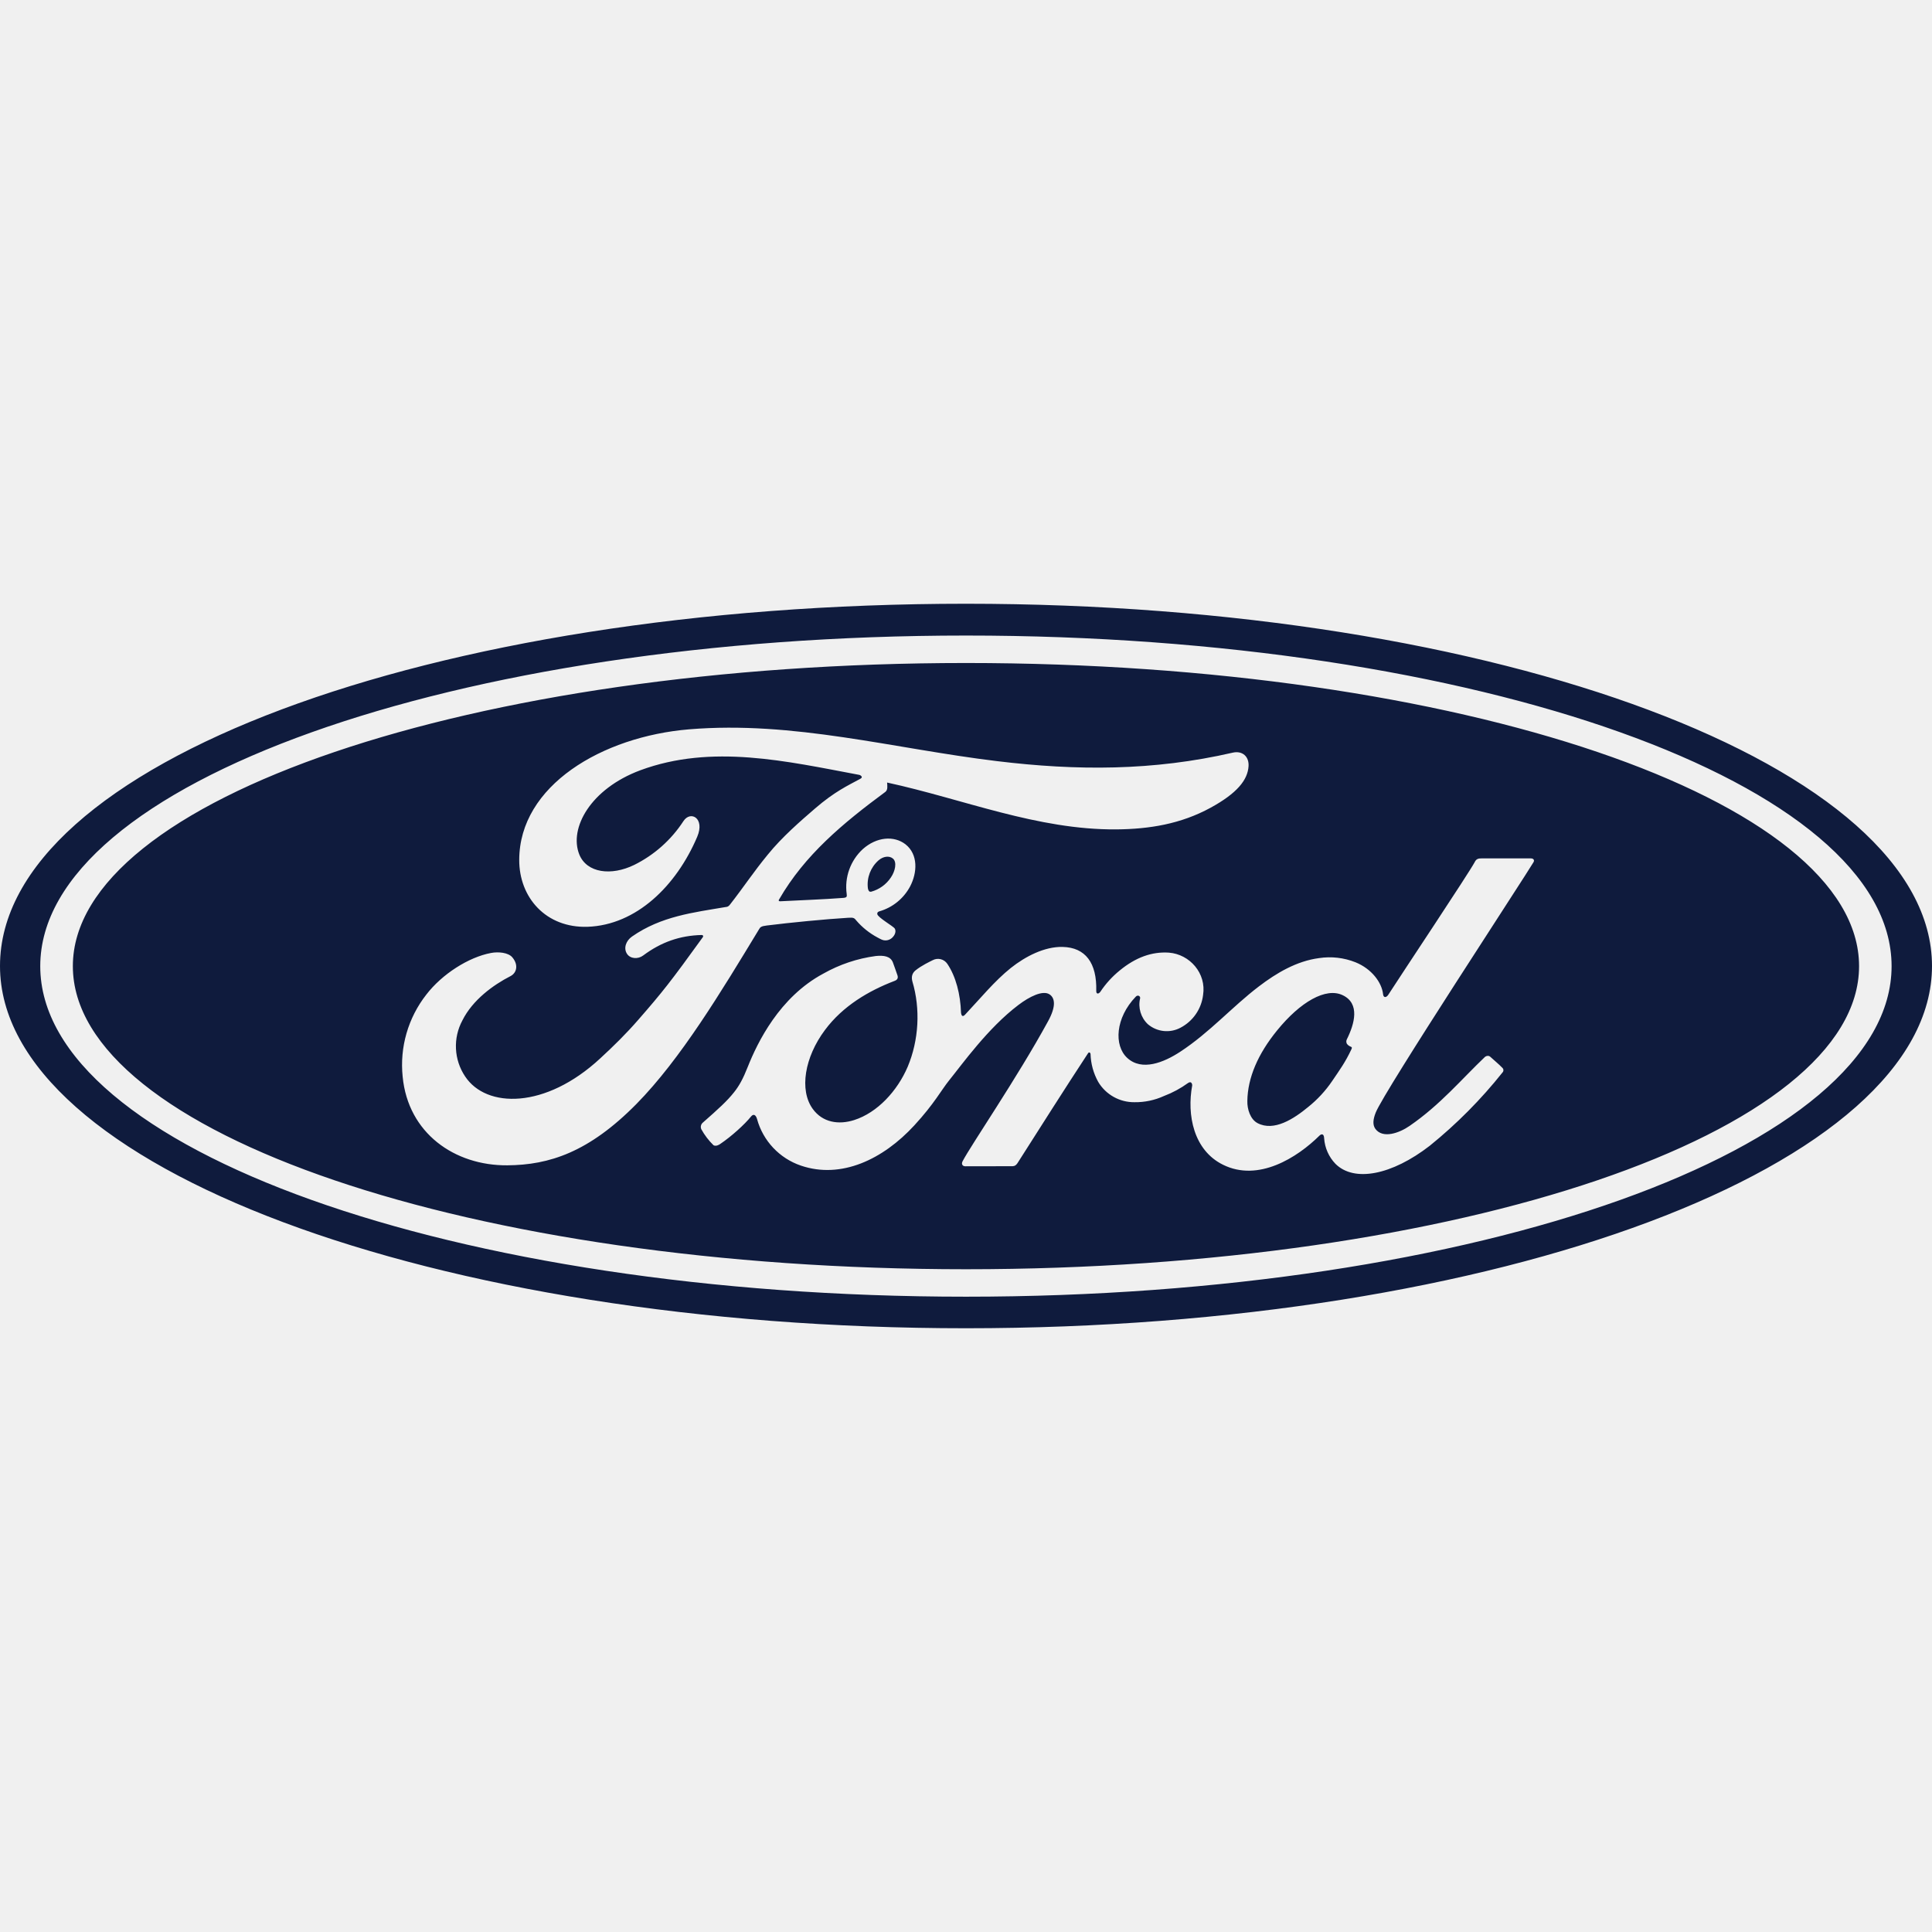
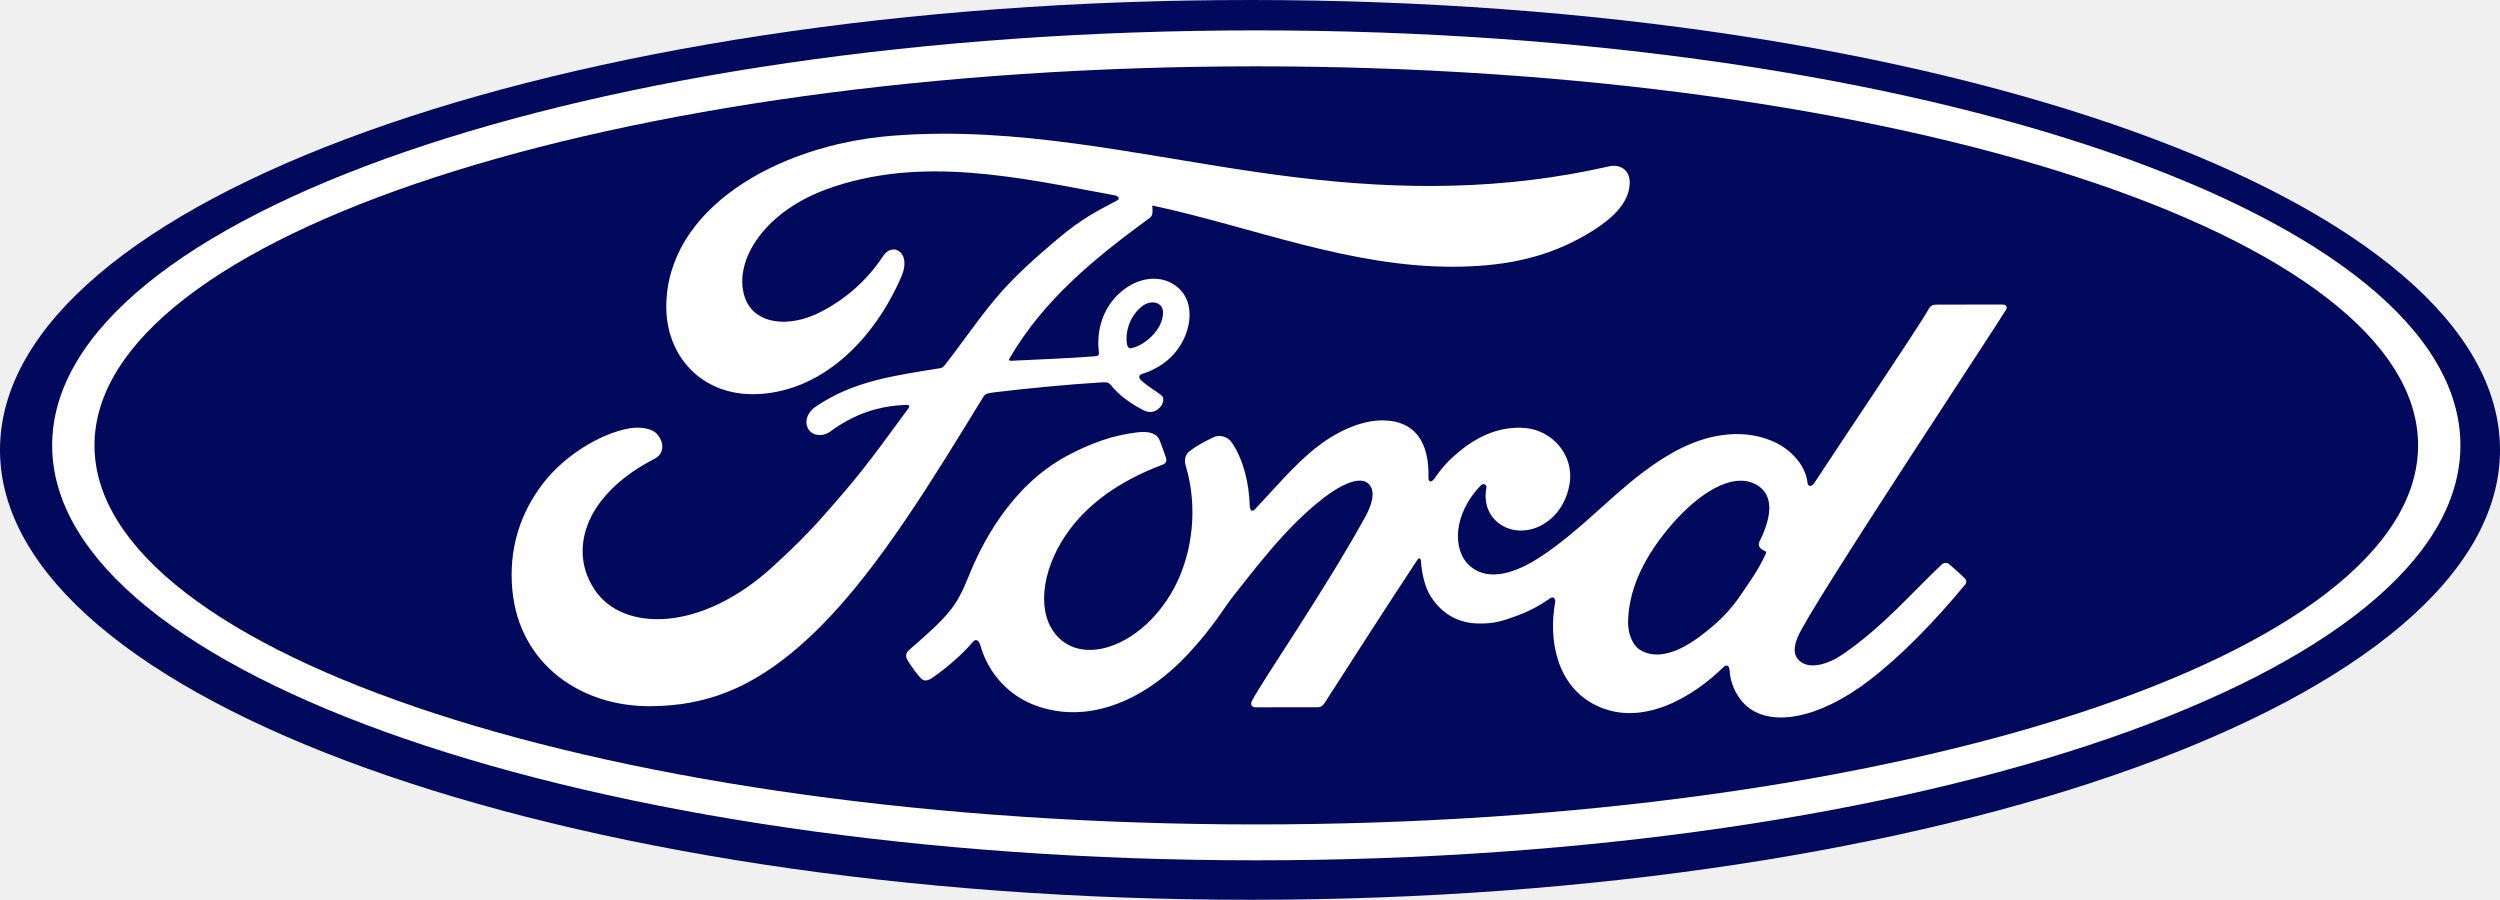
- <svg xmlns="http://www.w3.org/2000/svg" viewBox="0 0 24 24" fill="#0f1b3d">
-   <path d="M12 8.236C5.872 8.236.905 9.93.905 12.002S5.872 15.767 12 15.767c6.127 0 11.094-1.693 11.094-3.765 0-2.073-4.967-3.766-11.094-3.766zm-5.698 6.24c-.656.005-1.233-.4-1.3-1.101a1.415 1.415 0 0 1 .294-1.02c.195-.254.525-.465.804-.517.09-.017.213-.006.264.054.079.093.056.194-.023.234-.213.109-.47.295-.597.55a.675.675 0 0 0 .034.696c.263.397.997.408 1.679-.225.169-.156.32-.304.473-.48.3-.344.4-.47.8-1.024.005-.006.006-.014.004-.018-.003-.007-.009-.01-.02-.01-.267.007-.5.087-.725.255-.065.048-.159.041-.2-.021-.046-.07-.013-.163.062-.215.363-.253.76-.298 1.166-.367 0 0 .028.002.051-.03.167-.213.292-.405.47-.621.178-.22.41-.42.586-.572.246-.212.404-.283.564-.37.043-.022-.005-.049-.018-.049-.896-.168-1.827-.386-2.717-.056-.616.23-.887.718-.757 1.045.093.231.397.27.683.13a1.55 1.55 0 0 0 .611-.544c.087-.134.27-.038.171.195-.26.611-.757 1.097-1.363 1.118-.516.016-.849-.363-.848-.831.002-.924 1.03-1.532 2.11-1.622 1.301-.108 2.533.239 3.825.395.989.12 1.938.123 2.932-.106.118-.025.2.05.193.168-.01.172-.143.337-.47.516-.373.204-.763.266-1.17.27-.984.008-1.901-.376-2.85-.582.002.041.012.091-.023.117-.525.388-1 .782-1.318 1.334-.011.013-.005.025.013.024.277-.015.525-.022.783-.042.045-.004.047-.015.043-.048a.64.64 0 0 1 .2-.558c.172-.153.387-.17.53-.06.16.126.147.353.058.523a.63.63 0 0 1-.382.31s-.03.006-.026.034c.006.043.2.151.217.18.017.027.008.07-.021.102a.123.123 0 0 1-.095.045c-.033 0-.053-.012-.096-.035a.92.92 0 0 1-.27-.217c-.024-.031-.037-.032-.099-.029-.279.017-.714.059-1.009.096-.071.008-.082.022-.096.047-.47.775-.972 1.61-1.523 2.17-.592.6-1.083.758-1.604.762zM19.05 10.71c-.091.158-1.849 2.834-1.96 3.11-.035.088-.04.155-.004.204.092.124.297.051.425-.038.381-.262.645-.58.937-.858.017-.013.046-.018.065 0 .043.04.106.091.15.137a.04.04 0 0 1 .002.057 5.873 5.873 0 0 1-.904.911c-.47.364-.939.457-1.172.224a.508.508 0 0 1-.14-.316c-.002-.057-.031-.06-.058-.034-.278.275-.76.579-1.198.362-.366-.18-.451-.618-.383-.986.001-.008-.006-.06-.051-.03a1.28 1.28 0 0 1-.3.162.853.853 0 0 1-.366.077.518.518 0 0 1-.451-.253.759.759 0 0 1-.095-.347c-.001-.011-.017-.032-.033-.005-.3.457-.579.899-.875 1.363-.016.022-.03.036-.06.037l-.587.001c-.036 0-.053-.028-.034-.063.104-.2.674-1.03 1.06-1.736.107-.194.085-.294.019-.337-.083-.054-.248.027-.387.133-.379.287-.697.735-.859.935-.095.117-.185.291-.433.56-.391.425-.91.669-1.408.5a.848.848 0 0 1-.546-.58c-.015-.052-.044-.066-.073-.032-.08.1-.245.249-.383.342-.015.011-.052.033-.084.017a.851.851 0 0 1-.152-.199.07.07 0 0 1 .016-.08c.197-.173.305-.271.391-.38.064-.08.113-.17.17-.315.12-.302.393-.866.938-1.158a1.81 1.81 0 0 1 .652-.219c.1-.01.183.002.213.08.011.033.039.105.056.158.011.032.003.057-.035.071-.32.122-.643.311-.865.61-.253.338-.321.746-.152.98.123.17.322.2.514.139.29-.092.538-.363.666-.663.138-.329.16-.717.058-1.059-.016-.059-.001-.104.037-.136.077-.063.184-.112.215-.128a.14.14 0 0 1 .182.045c.106.157.163.378.17.607.006.049.026.05.05.025.19-.202.366-.418.568-.58.185-.147.422-.267.643-.262.286.006.428.2.419.546-.001.044.03.04.051.011a1.19 1.19 0 0 1 .24-.264c.198-.163.4-.236.611-.222.26.02.468.257.425.527a.53.53 0 0 1-.281.406.362.362 0 0 1-.405-.044.336.336 0 0 1-.096-.322c.005-.025-.027-.048-.054-.02-.254.264-.273.606-.107.76.183.17.458.056.658-.075.366-.239.65-.563.979-.813.218-.166.467-.314.746-.351a.87.87 0 0 1 .454.052c.2.081.326.25.342.396.004.043.036.048.063.01.158-.246 1.005-1.517 1.075-1.65.02-.041.044-.047.089-.047h.606c.035 0 .051.02.036.047zm-2.32 2.204a.053.053 0 0 0-.003.04c.003.02.03.04.056.05.01.003.015.01.004.032-.075.16-.143.252-.237.391a1.472 1.472 0 0 1-.3.325c-.178.147-.424.307-.628.2-.09-.047-.13-.174-.127-.276.004-.288.132-.584.369-.875.288-.355.607-.539.816-.438.216.103.148.354.05.55zm-5.949-1.881a.398.398 0 0 1 .132-.345c.057-.05.133-.062.18-.022.052.045.027.157-.026.234a.43.43 0 0 1-.245.177c-.018.004-.034-.004-.041-.044zM12 7.5C5.34 7.5 0 9.497 0 12c0 2.488 5.383 4.5 12 4.5s12-2.02 12-4.5-5.383-4.5-12-4.5zm0 8.608C5.649 16.108.5 14.27.5 12.002.5 9.733 5.65 7.895 12 7.895s11.498 1.838 11.498 4.107c0 2.268-5.148 4.106-11.498 4.106z" />
+ <svg xmlns="http://www.w3.org/2000/svg" width="1000" height="359.914" version="1.1" viewBox="0 0 264.583 95.227" id="svg16">
+   <defs id="defs20" />
+   <g id="g2317">
+     <path d="M 132.292,0 C 59.2,0 -1.9786051e-4,21.282 -1.9786051e-4,47.615 c 0,26.324 59.204,47.613 132.292,47.613 73.097,0 132.292,-21.289 132.292,-47.613 C 264.584,21.281 205.39,0 132.292,0 Z" fill="#064a93" id="path2" style="fill:#00095b;fill-opacity:1;stroke-width:1" />
+     <path d="m 132.962,91.051 c -70.385,0 -127.442,-19.661 -127.442,-43.917 0,-24.258 57.058,-43.919 127.442,-43.919 70.378,0 127.432,19.659 127.432,43.919 0,24.254 -57.056,43.917 -127.432,43.917 z m 0,-84.03 c -67.912,0 -122.962,17.956 -122.962,40.114 0,22.158 55.048,40.117 122.962,40.117 67.911,0 122.952,-17.959 122.952,-40.117 0,-22.157 -55.045,-40.114 -122.952,-40.114 z" id="path6" style="fill:#ffffff;stroke-width:1" />
+     <path id="path8" style="fill:#ffffff;stroke-width:1" d="m 99.718,14.153 c -1.809,0.006 -3.626,0.076 -5.457,0.226 -12.155,1.013 -23.725,7.789 -23.746,18.077 -0.013,5.217 3.733,9.444 9.537,9.258 6.82,-0.229 12.419,-5.639 15.35,-12.46 1.112,-2.588 -0.948,-3.663 -1.928,-2.173 a 17.298,17.298 0 0 1 -6.882,6.062 c -3.209,1.556 -6.639,1.136 -7.679,-1.444 -1.462,-3.64 1.577,-9.087 8.512,-11.65 10.017,-3.672 20.498,-1.243 30.583,0.633 0.144,0 0.681,0.295 0.206,0.54 -1.806,0.975 -3.584,1.768 -6.354,4.128 -1.986,1.684 -4.586,3.926 -6.597,6.368 -1.996,2.407 -3.411,4.554 -5.283,6.934 -0.261,0.344 -0.582,0.328 -0.578,0.328 -4.563,0.763 -9.03,1.274 -13.12,4.09 -0.846,0.578 -1.213,1.604 -0.7,2.389 0.461,0.696 1.515,0.77 2.247,0.243 2.541,-1.882 5.157,-2.768 8.157,-2.85 0.131,0.008 0.194,0.029 0.231,0.109 0.023,0.045 0.009,0.14 -0.045,0.21 -4.494,6.173 -5.619,7.568 -9,11.395 -1.729,1.967 -3.43,3.627 -5.33,5.355 -7.676,7.061 -15.932,6.939 -18.894,2.512 -1.77,-2.657 -1.537,-5.446 -0.377,-7.76 1.428,-2.834 4.314,-4.911 6.714,-6.124 0.891,-0.45 1.147,-1.578 0.255,-2.606 -0.567,-0.67 -1.942,-0.789 -2.966,-0.603 -3.144,0.575 -6.859,2.928 -9.054,5.76 -2.474,3.178 -3.71,7.036 -3.295,11.366 0.745,7.813 7.242,12.326 14.618,12.274 5.869,-0.045 11.398,-1.806 18.05,-8.493 6.201,-6.236 11.851,-15.551 17.141,-24.189 0.166,-0.276 0.284,-0.424 1.088,-0.523 3.318,-0.411 8.217,-0.879 11.357,-1.059 0.698,-0.038 0.84,-0.03 1.12,0.315 0.818,1.022 2.047,1.889 3.031,2.417 0.48,0.258 0.708,0.387 1.085,0.393 0.465,0.01 0.827,-0.238 1.061,-0.5 0.333,-0.362 0.425,-0.835 0.245,-1.141 -0.188,-0.32 -2.378,-1.522 -2.443,-2.008 -0.048,-0.303 0.287,-0.376 0.287,-0.376 1.61,-0.5 3.285,-1.529 4.3,-3.454 0.997,-1.895 1.158,-4.424 -0.666,-5.83 -1.601,-1.235 -4.02,-1.04 -5.95,0.675 -1.888,1.665 -2.513,4.087 -2.258,6.21 0.046,0.368 0.027,0.492 -0.48,0.534 -2.902,0.23 -5.698,0.31 -8.808,0.473 -0.208,0.015 -0.274,-0.121 -0.153,-0.264 3.581,-6.16 8.928,-10.547 14.842,-14.867 0.392,-0.291 0.272,-0.844 0.256,-1.306 10.678,2.297 20.997,6.572 32.076,6.481 4.581,-0.037 8.967,-0.727 13.159,-3.004 3.687,-1.991 5.183,-3.833 5.293,-5.747 0.086,-1.323 -0.843,-2.159 -2.166,-1.874 -11.193,2.546 -21.871,2.518 -33.007,1.184 -12.719,-1.529 -24.924,-4.676 -37.584,-4.636 z m 22.343,17.853 c 0.262,0.014 0.506,0.101 0.704,0.269 0.59,0.499 0.311,1.744 -0.285,2.606 -0.651,0.951 -1.755,1.772 -2.762,1.972 -0.202,0.037 -0.377,-0.049 -0.46,-0.492 h -0.001 c -0.164,-1.173 0.222,-2.744 1.488,-3.851 0.396,-0.347 0.88,-0.527 1.316,-0.504 z m 89.855,0.225 c -2.035,0 -4.704,0.004 -6.825,0.004 -0.505,0 -0.766,0.061 -1.005,0.526 -0.782,1.485 -10.32,15.638 -12.096,18.388 -0.298,0.418 -0.664,0.36 -0.706,-0.117 -0.18,-1.632 -1.603,-3.508 -3.846,-4.406 -1.71,-0.687 -3.382,-0.811 -5.119,-0.583 -3.137,0.417 -5.932,2.057 -8.39,3.904 -3.703,2.789 -6.898,6.4 -11.023,9.07 -2.252,1.453 -5.335,2.72 -7.398,0.83 -1.867,-1.714 -1.657,-5.522 1.2,-8.466 0.301,-0.309 0.662,-0.051 0.605,0.226 -0.27,1.332 0.062,2.656 1.083,3.585 1.246,1.105 3.03,1.231 4.556,0.493 1.802,-0.883 2.86,-2.59 3.17,-4.528 0.477,-3.005 -1.86,-5.656 -4.782,-5.868 -2.375,-0.165 -4.652,0.653 -6.87,2.467 -1.113,0.913 -1.746,1.589 -2.707,2.943 -0.235,0.334 -0.595,0.368 -0.583,-0.125 0.111,-3.847 -1.497,-6.012 -4.71,-6.083 -2.492,-0.058 -5.157,1.28 -7.233,2.92 -2.276,1.81 -4.266,4.208 -6.399,6.462 -0.265,0.278 -0.497,0.265 -0.571,-0.274 -0.065,-2.549 -0.712,-5.018 -1.904,-6.771 -0.421,-0.61 -1.308,-0.912 -2.054,-0.5 -0.344,0.187 -1.543,0.732 -2.414,1.427 -0.433,0.353 -0.6,0.864 -0.41,1.519 1.15,3.807 0.897,8.137 -0.663,11.795 -1.433,3.348 -4.218,6.37 -7.49,7.392 -2.156,0.677 -4.398,0.346 -5.785,-1.547 -1.905,-2.612 -1.135,-7.154 1.703,-10.927 2.507,-3.32 6.13,-5.43 9.747,-6.789 0.426,-0.162 0.513,-0.432 0.393,-0.79 -0.197,-0.59 -0.51,-1.391 -0.639,-1.758 -0.331,-0.873 -1.26,-1.016 -2.393,-0.893 -2.627,0.303 -4.996,1.194 -7.337,2.435 -6.13,3.25 -9.202,9.54 -10.55,12.906 -0.648,1.615 -1.203,2.625 -1.92,3.519 -0.966,1.203 -2.179,2.297 -4.397,4.226 -0.2,0.177 -0.35,0.546 -0.182,0.888 0.227,0.465 1.38,2.077 1.706,2.221 0.361,0.176 0.78,-0.07 0.948,-0.19 1.552,-1.041 3.409,-2.692 4.318,-3.812 0.318,-0.383 0.646,-0.222 0.815,0.36 0.848,2.996 3.069,5.442 6.14,6.465 5.62,1.877 11.45,-0.84 15.85,-5.569 2.796,-3.005 3.805,-4.938 4.877,-6.252 1.816,-2.229 5.4,-7.215 9.667,-10.416 1.565,-1.18 3.418,-2.08 4.35,-1.483 0.747,0.48 0.988,1.595 -0.212,3.755 -4.35,7.867 -10.754,17.11 -11.928,19.353 -0.214,0.389 -0.027,0.694 0.384,0.694 2.277,-0.01 4.535,-0.005 6.602,-0.005 0.343,-0.016 0.498,-0.171 0.67,-0.412 3.339,-5.175 6.482,-10.103 9.85,-15.196 0.19,-0.3 0.363,-0.067 0.37,0.064 0.07,1.181 0.363,2.798 1.071,3.86 1.274,1.962 3.078,2.805 5.08,2.818 1.592,0.018 2.397,-0.222 4.114,-0.857 a 14.475,14.475 0 0 0 3.38,-1.796 c 0.503,-0.345 0.591,0.233 0.578,0.322 -0.772,4.109 0.182,8.977 4.306,10.996 4.936,2.41 10.358,-0.977 13.478,-4.034 0.305,-0.295 0.634,-0.264 0.665,0.37 0.066,1.168 0.598,2.553 1.574,3.523 2.614,2.598 7.89,1.569 13.185,-2.49 3.4,-2.597 6.957,-6.268 10.17,-10.155 0.119,-0.15 0.208,-0.393 -0.022,-0.637 -0.49,-0.507 -1.198,-1.087 -1.683,-1.534 -0.221,-0.186 -0.546,-0.133 -0.733,0.008 -3.293,3.101 -6.257,6.638 -10.543,9.563 -1.445,0.998 -3.747,1.804 -4.782,0.418 -0.403,-0.538 -0.357,-1.283 0.04,-2.26 1.251,-3.086 21.03,-32.904 22.056,-34.66 l 0.002,-0.002 c 0.176,-0.306 -0.01,-0.53 -0.4,-0.53 z m -27.715,18.642 c 0.518,-0.004 1.003,0.094 1.444,0.304 2.436,1.151 1.658,3.944 0.569,6.137 a 0.587,0.587 0 0 0 -0.044,0.452 c 0.04,0.228 0.34,0.449 0.635,0.554 0.103,0.038 0.161,0.112 0.044,0.352 -0.842,1.785 -1.614,2.814 -2.669,4.364 -0.968,1.433 -2.06,2.55 -3.384,3.626 -1.995,1.635 -4.765,3.414 -7.055,2.218 -1.018,-0.524 -1.457,-1.933 -1.437,-3.074 0.053,-3.21 1.49,-6.504 4.152,-9.742 2.637,-3.214 5.501,-5.172 7.745,-5.191 z" />
+   </g>
</svg>
